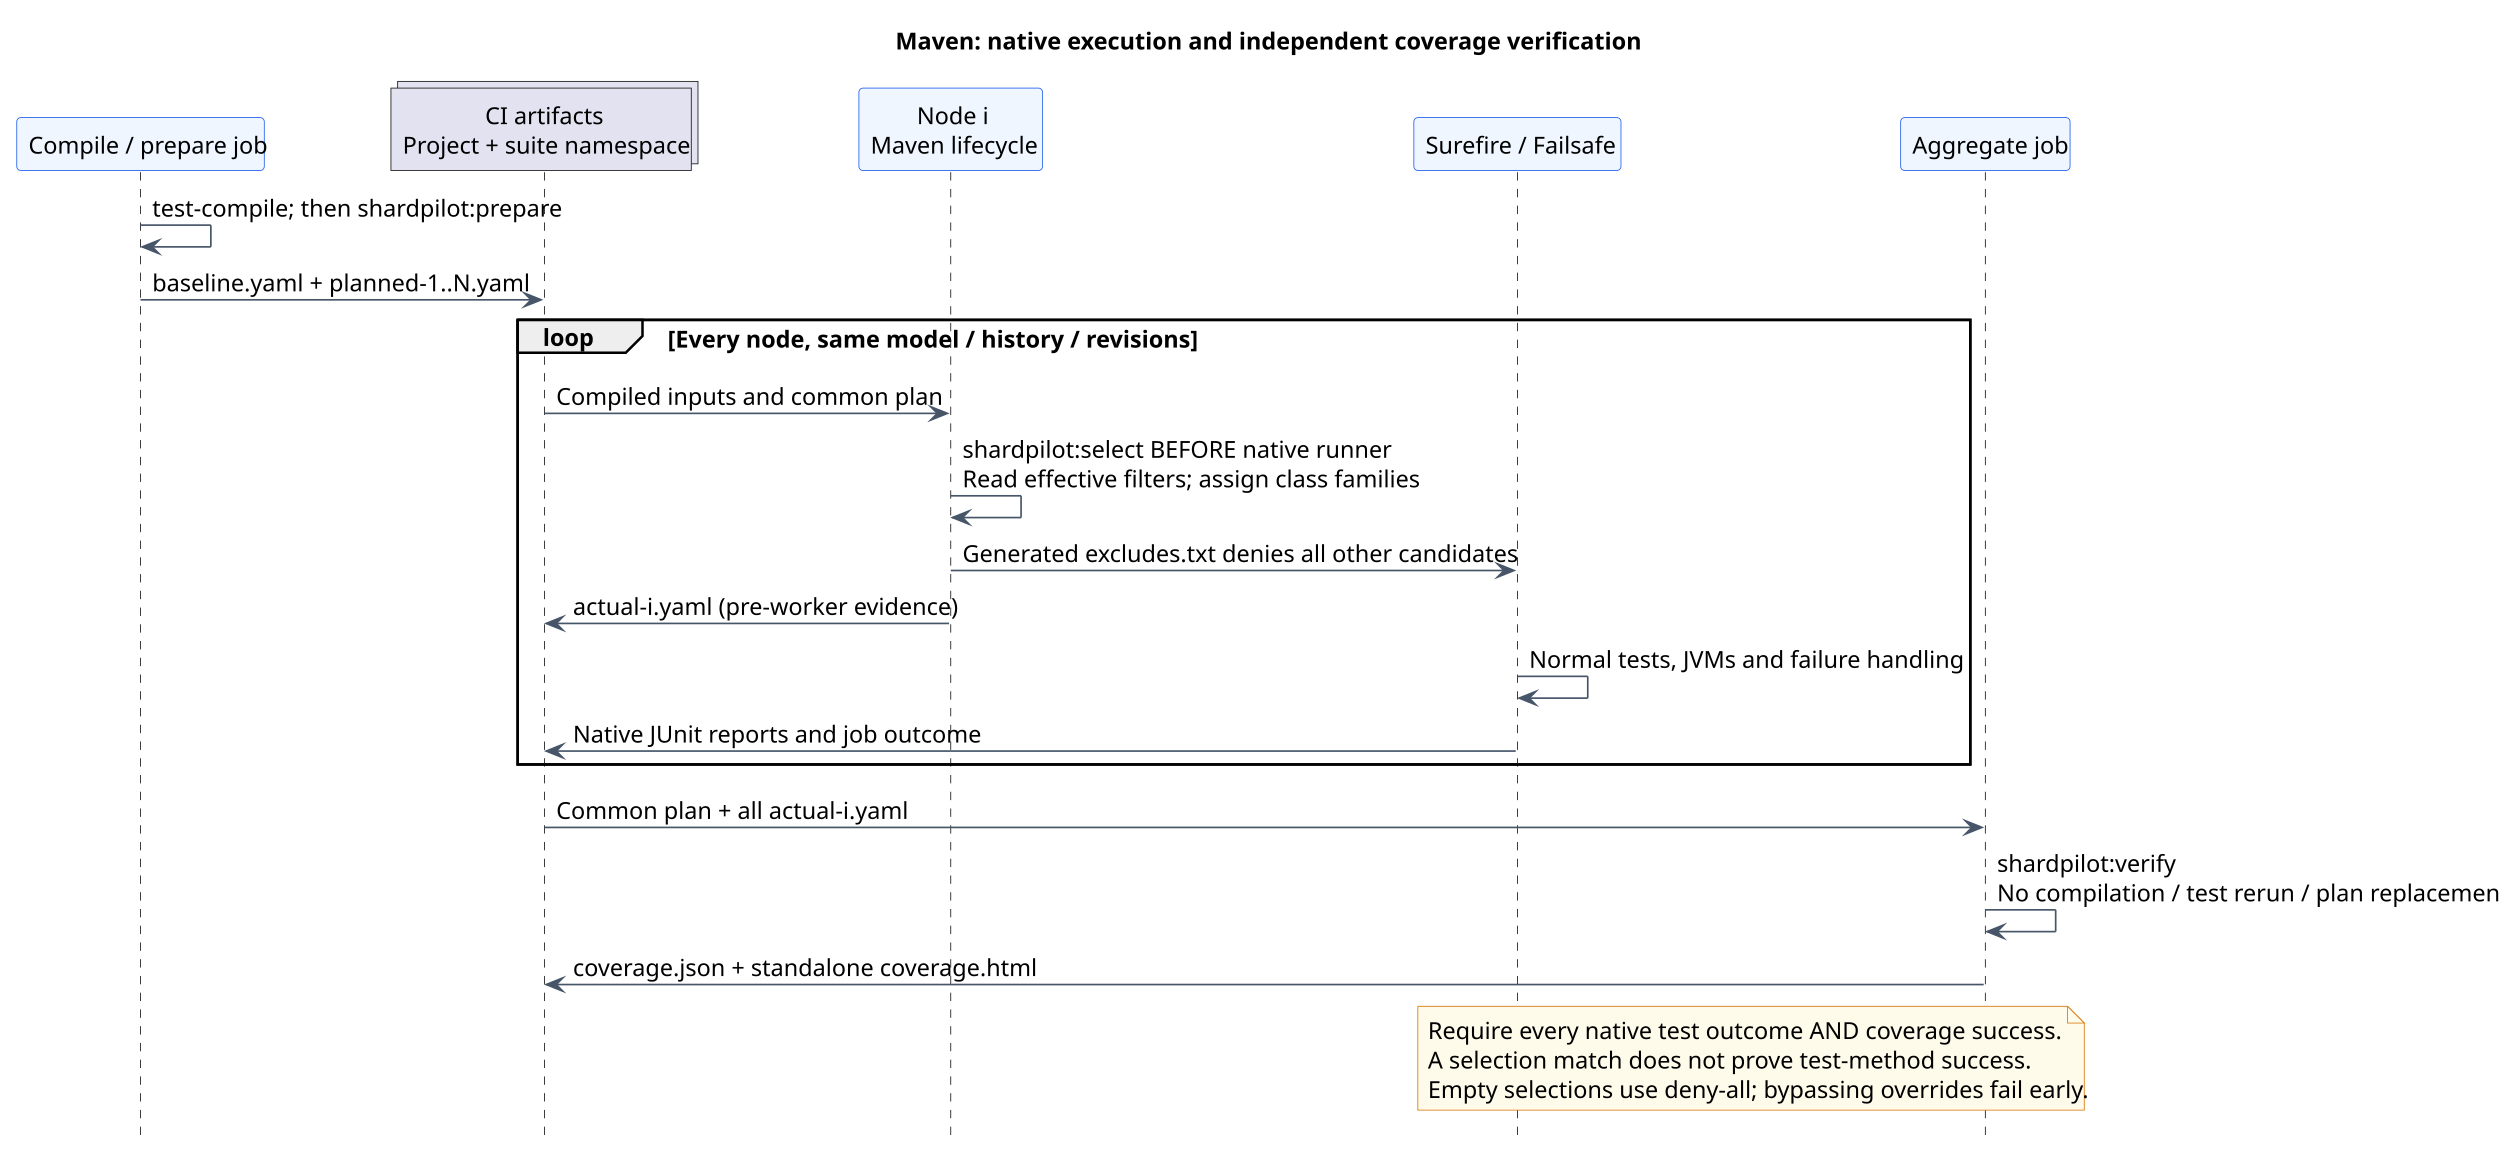
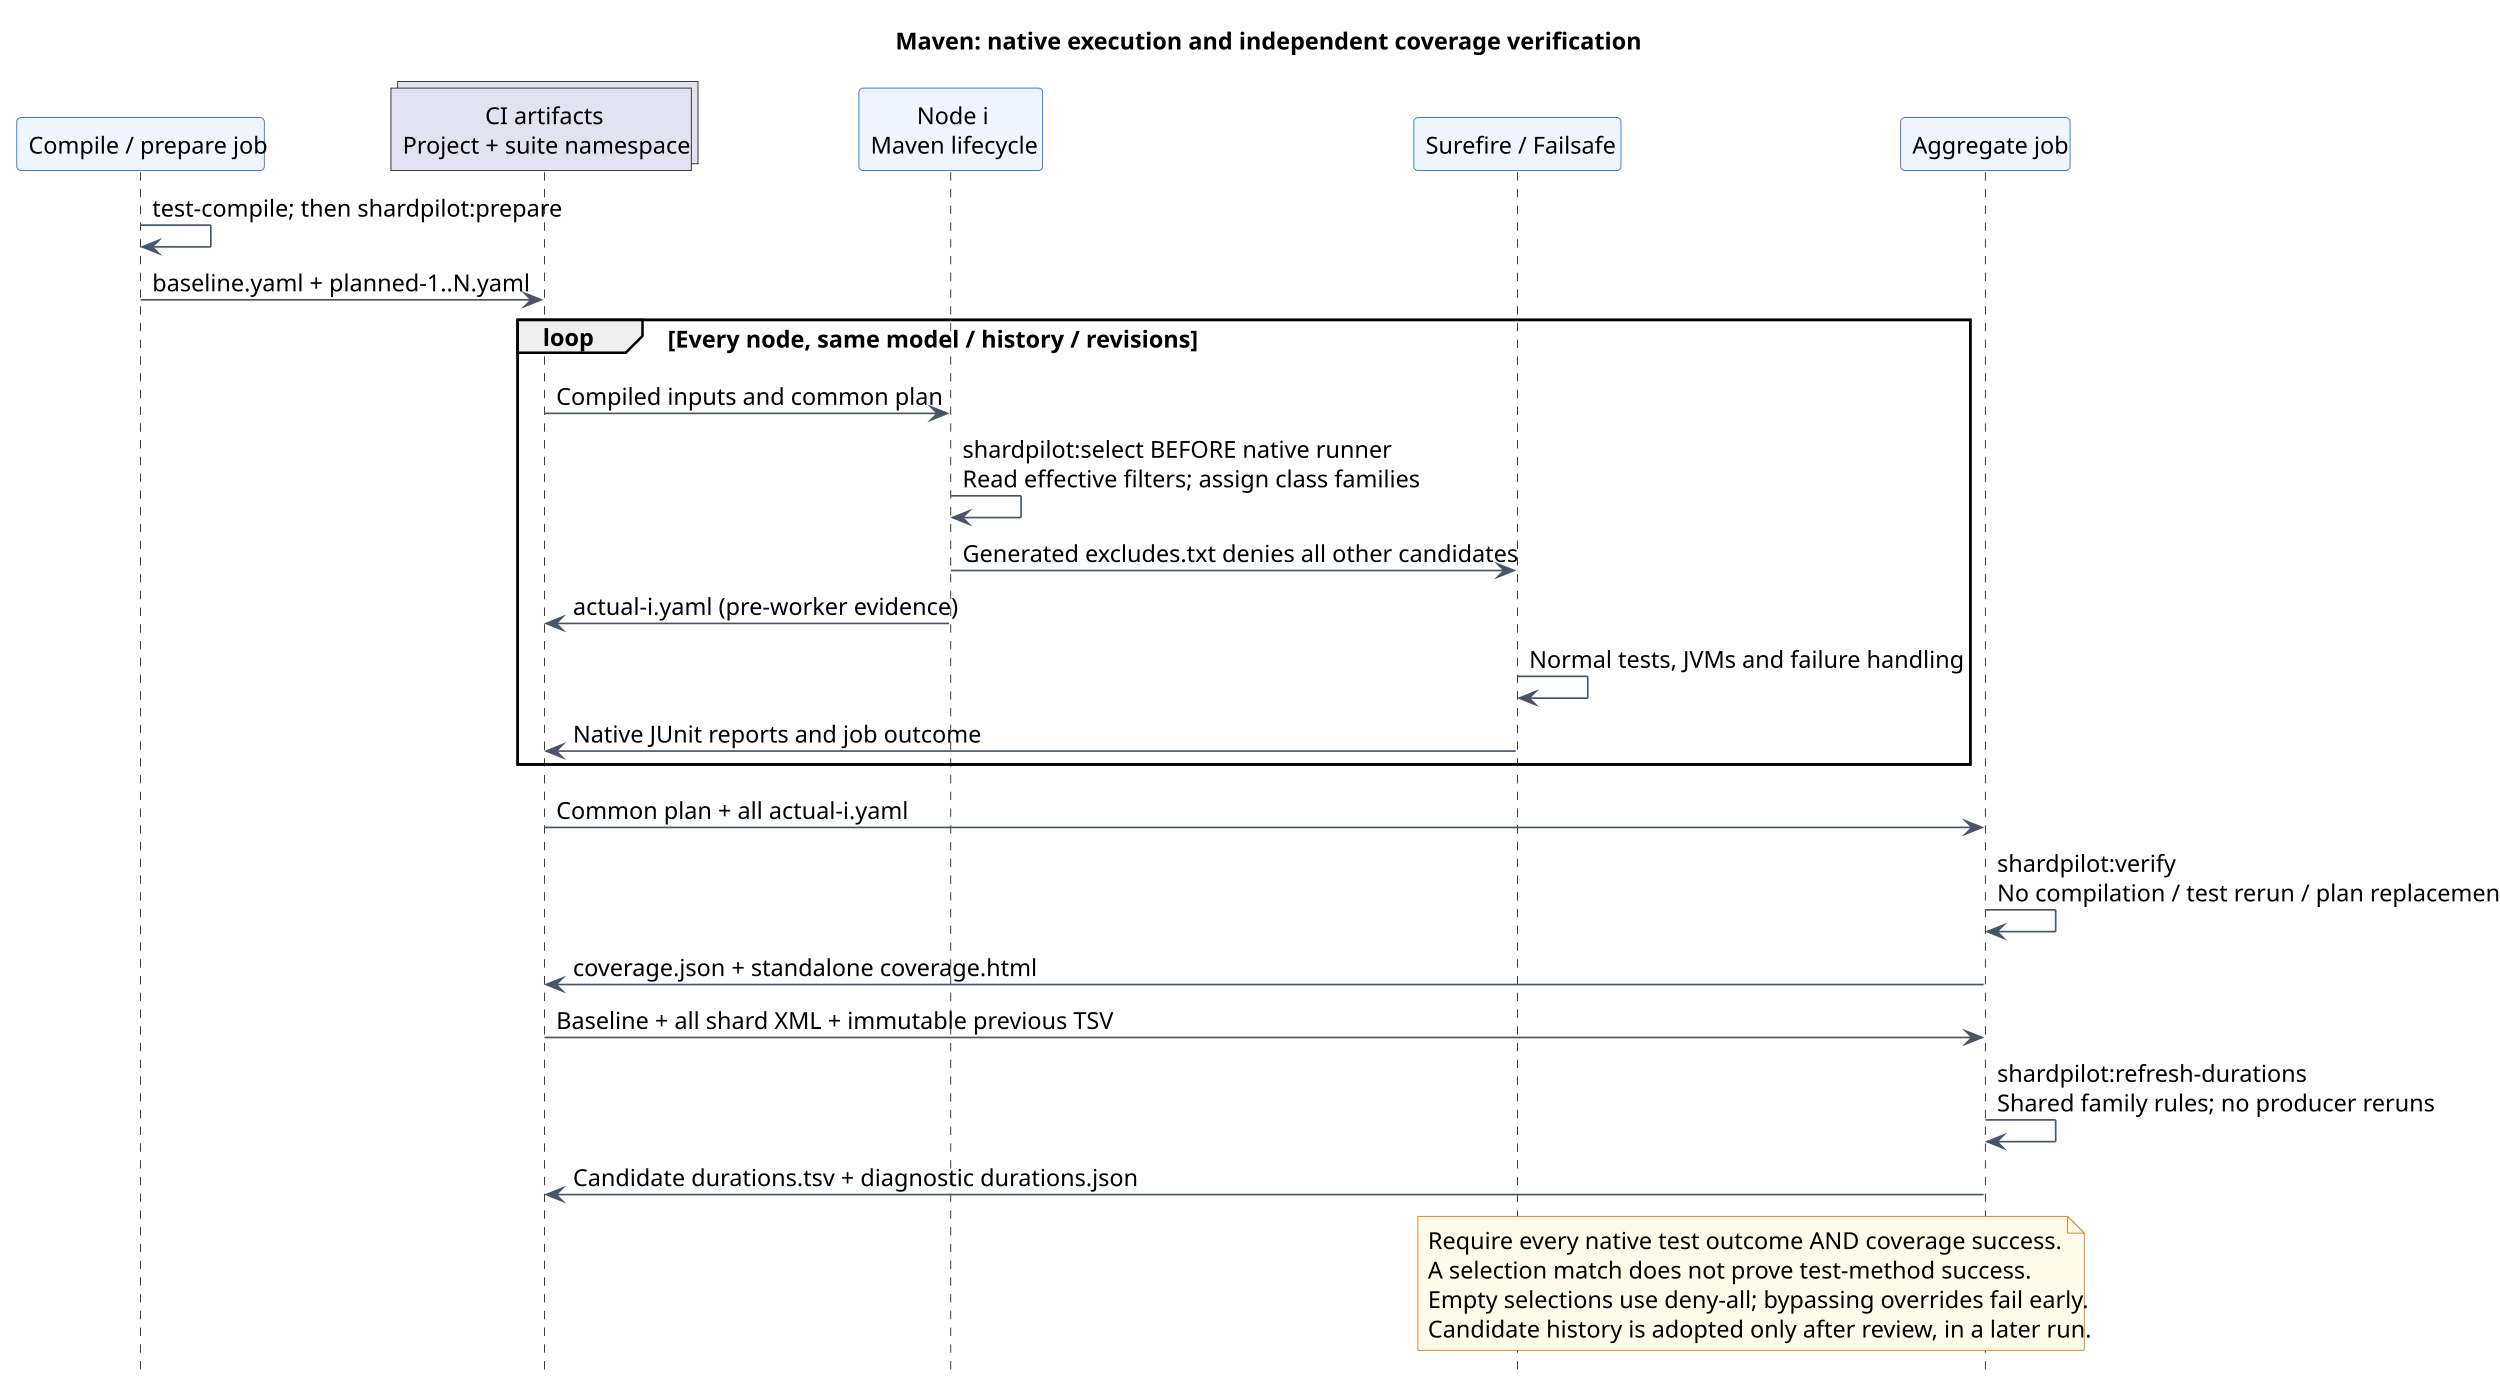
- <svg xmlns="http://www.w3.org/2000/svg" contentStyleType="text/css" height="689px" preserveAspectRatio="none" style="width:1493px;height:689px;background:#FFFFFF;" version="1.1" viewBox="0 0 1493 689" width="1493px" zoomAndPan="magnify">
+ <svg xmlns="http://www.w3.org/2000/svg" contentStyleType="text/css" height="832px" preserveAspectRatio="none" style="width:1493px;height:832px;background:#FFFFFF;" version="1.1" viewBox="0 0 1493 832" width="1493px" zoomAndPan="magnify">
  <defs />
  <g font-family="sans-serif">
    <g class="title">
      <text fill="#000" font-size="14" font-weight="700" lengthAdjust="spacing" textLength="421.668" x="534.729" y="29.533">Maven: native execution and independent coverage verification</text>
    </g>
    <rect fill="none" height="265.484" style="stroke:#000;stroke-width:1.5;" width="867.493" x="309.157" y="191.047" />
    <g class="participant-lifeline" id="part1-lifeline">
      <g>
-         <rect fill="#000" fill-opacity="0" height="575.969" width="8" x="80.424" y="102.828" />
-         <line style="stroke:#181818;stroke-width:0.5;stroke-dasharray:5,5;" x1="83.924" x2="83.924" y1="102.828" y2="678.797" />
+         <rect fill="#000" fill-opacity="0" height="719.016" width="8" x="80.424" y="102.828" />
+         <line style="stroke:#181818;stroke-width:0.5;stroke-dasharray:5,5;" x1="83.924" x2="83.924" y1="102.828" y2="821.844" />
      </g>
    </g>
    <g class="participant-lifeline" id="part2-lifeline">
      <g>
-         <rect fill="#000" fill-opacity="0" height="575.969" width="8" x="321.657" y="102.828" />
-         <line style="stroke:#181818;stroke-width:0.5;stroke-dasharray:5,5;" x1="325.157" x2="325.157" y1="102.828" y2="678.797" />
+         <rect fill="#000" fill-opacity="0" height="719.016" width="8" x="321.657" y="102.828" />
+         <line style="stroke:#181818;stroke-width:0.5;stroke-dasharray:5,5;" x1="325.157" x2="325.157" y1="102.828" y2="821.844" />
      </g>
    </g>
    <g class="participant-lifeline" id="part3-lifeline">
      <g>
-         <rect fill="#000" fill-opacity="0" height="575.969" width="8" x="564.284" y="102.828" />
-         <line style="stroke:#181818;stroke-width:0.5;stroke-dasharray:5,5;" x1="567.784" x2="567.784" y1="102.828" y2="678.797" />
+         <rect fill="#000" fill-opacity="0" height="719.016" width="8" x="564.284" y="102.828" />
+         <line style="stroke:#181818;stroke-width:0.5;stroke-dasharray:5,5;" x1="567.784" x2="567.784" y1="102.828" y2="821.844" />
      </g>
    </g>
    <g class="participant-lifeline" id="part4-lifeline">
      <g>
-         <rect fill="#000" fill-opacity="0" height="575.969" width="8" x="902.703" y="102.828" />
-         <line style="stroke:#181818;stroke-width:0.5;stroke-dasharray:5,5;" x1="906.203" x2="906.203" y1="102.828" y2="678.797" />
+         <rect fill="#000" fill-opacity="0" height="719.016" width="8" x="902.703" y="102.828" />
+         <line style="stroke:#181818;stroke-width:0.5;stroke-dasharray:5,5;" x1="906.203" x2="906.203" y1="102.828" y2="821.844" />
      </g>
    </g>
    <g class="participant-lifeline" id="part5-lifeline">
      <g>
-         <rect fill="#000" fill-opacity="0" height="575.969" width="8" x="1182.15" y="102.828" />
-         <line style="stroke:#181818;stroke-width:0.5;stroke-dasharray:5,5;" x1="1185.65" x2="1185.65" y1="102.828" y2="678.797" />
+         <rect fill="#000" fill-opacity="0" height="719.016" width="8" x="1182.15" y="102.828" />
+         <line style="stroke:#181818;stroke-width:0.5;stroke-dasharray:5,5;" x1="1185.65" x2="1185.65" y1="102.828" y2="821.844" />
      </g>
    </g>
    <g class="participant participant-head" id="part1-head">
      <rect fill="#EFF6FF" height="31.609" rx="2.5" ry="2.5" style="stroke:#2563EB;stroke-width:0.5;" width="147.848" x="10" y="70.219" />
      <text fill="#000" font-size="14" lengthAdjust="spacing" textLength="133.848" x="17" y="91.752">Compile / prepare job</text>
    </g>
    <g class="participant participant-head" id="part2-head">
      <rect fill="#E2E2F0" height="49.219" style="stroke:#181818;stroke-width:0.5;" width="179.368" x="237.473" y="48.609" />
      <rect fill="#E2E2F0" height="49.219" style="stroke:#181818;stroke-width:0.5;" width="179.368" x="233.473" y="52.609" />
      <text fill="#000" font-size="14" lengthAdjust="spacing" textLength="66.903" x="289.706" y="74.143">CI artifacts</text>
      <text fill="#000" font-size="14" lengthAdjust="spacing" textLength="165.368" x="240.473" y="91.752">Project + suite namespace</text>
    </g>
    <g class="participant participant-head" id="part3-head">
      <rect fill="#EFF6FF" height="49.219" rx="2.5" ry="2.5" style="stroke:#2563EB;stroke-width:0.5;" width="109.703" x="512.933" y="52.609" />
      <text fill="#000" font-size="14" lengthAdjust="spacing" textLength="40.469" x="547.55" y="74.143">Node i</text>
      <text fill="#000" font-size="14" lengthAdjust="spacing" textLength="95.703" x="519.933" y="91.752">Maven lifecycle</text>
    </g>
    <g class="participant participant-head" id="part4-head">
      <rect fill="#EFF6FF" height="31.609" rx="2.5" ry="2.5" style="stroke:#2563EB;stroke-width:0.5;" width="123.71" x="844.348" y="70.219" />
      <text fill="#000" font-size="14" lengthAdjust="spacing" textLength="109.71" x="851.348" y="91.752">Surefire / Failsafe</text>
    </g>
    <g class="participant participant-head" id="part5-head">
      <rect fill="#EFF6FF" height="31.609" rx="2.5" ry="2.5" style="stroke:#2563EB;stroke-width:0.5;" width="101.179" x="1135.061" y="70.219" />
      <text fill="#000" font-size="14" lengthAdjust="spacing" textLength="87.179" x="1142.061" y="91.752">Aggregate job</text>
    </g>
    <g class="message" id="msg1">
      <line style="stroke:#475569;stroke-width:1;" x1="83.924" x2="125.924" y1="134.438" y2="134.438" />
      <line style="stroke:#475569;stroke-width:1;" x1="125.924" x2="125.924" y1="134.438" y2="147.438" />
      <line style="stroke:#475569;stroke-width:1;" x1="84.924" x2="125.924" y1="147.438" y2="147.438" />
      <polygon fill="#475569" points="94.924,143.438,84.924,147.438,94.924,151.438,90.924,147.438" style="stroke:#475569;stroke-width:1;stroke-linejoin:miter;stroke-miterlimit:10;" />
      <text fill="#000" font-size="14" lengthAdjust="spacing" textLength="227.233" x="90.924" y="129.361">test-compile; then shardpilot:prepare</text>
    </g>
    <g class="message" id="msg2">
      <polygon fill="#475569" points="313.157,175.047,323.157,179.047,313.157,183.047,317.157,179.047" style="stroke:#475569;stroke-width:1;stroke-linejoin:miter;stroke-miterlimit:10;" />
      <line style="stroke:#475569;stroke-width:1;" x1="83.924" x2="319.157" y1="179.047" y2="179.047" />
      <text fill="#000" font-size="14" lengthAdjust="spacing" textLength="215.168" x="90.924" y="173.971">baseline.yaml + planned-1..N.yaml</text>
    </g>
    <path d="M309.157,191.047 L383.702,191.047 L383.702,200.656 L373.702,210.656 L309.157,210.656 L309.157,191.047" fill="#EEE" style="stroke:#000;stroke-width:1.5;" />
    <rect fill="none" height="265.484" style="stroke:#000;stroke-width:1.5;" width="867.493" x="309.157" y="191.047" />
    <text fill="#000" font-size="14" font-weight="700" lengthAdjust="spacing" textLength="29.545" x="324.157" y="206.58">loop</text>
    <text fill="#000" font-size="14" font-weight="700" lengthAdjust="spacing" textLength="304.992" x="398.702" y="207.58">[Every node, same model / history / revisions]</text>
    <g class="message" id="msg3">
      <polygon fill="#475569" points="555.784,242.875,565.784,246.875,555.784,250.875,559.784,246.875" style="stroke:#475569;stroke-width:1;stroke-linejoin:miter;stroke-miterlimit:10;" />
      <line style="stroke:#475569;stroke-width:1;" x1="325.157" x2="561.784" y1="246.875" y2="246.875" />
      <text fill="#000" font-size="14" lengthAdjust="spacing" textLength="215.564" x="332.157" y="241.799">Compiled inputs and common plan</text>
    </g>
    <g class="message" id="msg4">
      <line style="stroke:#475569;stroke-width:1;" x1="567.784" x2="609.784" y1="296.094" y2="296.094" />
      <line style="stroke:#475569;stroke-width:1;" x1="609.784" x2="609.784" y1="296.094" y2="309.094" />
      <line style="stroke:#475569;stroke-width:1;" x1="568.784" x2="609.784" y1="309.094" y2="309.094" />
      <polygon fill="#475569" points="578.784,305.094,568.784,309.094,578.784,313.094,574.784,309.094" style="stroke:#475569;stroke-width:1;stroke-linejoin:miter;stroke-miterlimit:10;" />
      <text fill="#000" font-size="14" lengthAdjust="spacing" textLength="248.227" x="574.784" y="273.408">shardpilot:select BEFORE native runner</text>
      <text fill="#000" font-size="14" lengthAdjust="spacing" textLength="262.213" x="574.784" y="291.018">Read effective filters; assign class families</text>
    </g>
    <g class="message" id="msg5">
      <polygon fill="#475569" points="894.203,336.703,904.203,340.703,894.203,344.703,898.203,340.703" style="stroke:#475569;stroke-width:1;stroke-linejoin:miter;stroke-miterlimit:10;" />
      <line style="stroke:#475569;stroke-width:1;" x1="567.784" x2="900.203" y1="340.703" y2="340.703" />
      <text fill="#000" font-size="14" lengthAdjust="spacing" textLength="314.419" x="574.784" y="335.627">Generated excludes.txt denies all other candidates</text>
    </g>
    <g class="message" id="msg6">
      <polygon fill="#475569" points="336.157,368.313,326.157,372.313,336.157,376.313,332.157,372.313" style="stroke:#475569;stroke-width:1;stroke-linejoin:miter;stroke-miterlimit:10;" />
      <line style="stroke:#475569;stroke-width:1;" x1="330.157" x2="566.784" y1="372.313" y2="372.313" />
      <text fill="#000" font-size="14" lengthAdjust="spacing" textLength="218.627" x="342.157" y="367.236">actual-i.yaml (pre-worker evidence)</text>
    </g>
    <g class="message" id="msg7">
      <line style="stroke:#475569;stroke-width:1;" x1="906.203" x2="948.203" y1="403.922" y2="403.922" />
      <line style="stroke:#475569;stroke-width:1;" x1="948.203" x2="948.203" y1="403.922" y2="416.922" />
      <line style="stroke:#475569;stroke-width:1;" x1="907.203" x2="948.203" y1="416.922" y2="416.922" />
      <polygon fill="#475569" points="917.203,412.922,907.203,416.922,917.203,420.922,913.203,416.922" style="stroke:#475569;stroke-width:1;stroke-linejoin:miter;stroke-miterlimit:10;" />
      <text fill="#000" font-size="14" lengthAdjust="spacing" textLength="247.447" x="913.203" y="398.846">Normal tests, JVMs and failure handling</text>
    </g>
    <g class="message" id="msg8">
      <polygon fill="#475569" points="336.157,444.531,326.157,448.531,336.157,452.531,332.157,448.531" style="stroke:#475569;stroke-width:1;stroke-linejoin:miter;stroke-miterlimit:10;" />
      <line style="stroke:#475569;stroke-width:1;" x1="330.157" x2="905.203" y1="448.531" y2="448.531" />
      <text fill="#000" font-size="14" lengthAdjust="spacing" textLength="230.337" x="342.157" y="443.455">Native JUnit reports and job outcome</text>
    </g>
    <g class="message" id="msg9">
      <polygon fill="#475569" points="1173.65,490.141,1183.65,494.141,1173.65,498.141,1177.65,494.141" style="stroke:#475569;stroke-width:1;stroke-linejoin:miter;stroke-miterlimit:10;" />
      <line style="stroke:#475569;stroke-width:1;" x1="325.157" x2="1179.65" y1="494.141" y2="494.141" />
      <text fill="#000" font-size="14" lengthAdjust="spacing" textLength="199.582" x="332.157" y="489.064">Common plan + all actual-i.yaml</text>
    </g>
    <g class="message" id="msg10">
      <line style="stroke:#475569;stroke-width:1;" x1="1185.65" x2="1227.65" y1="543.359" y2="543.359" />
      <line style="stroke:#475569;stroke-width:1;" x1="1227.65" x2="1227.65" y1="543.359" y2="556.359" />
      <line style="stroke:#475569;stroke-width:1;" x1="1186.65" x2="1227.65" y1="556.359" y2="556.359" />
      <polygon fill="#475569" points="1196.65,552.359,1186.65,556.359,1196.65,560.359,1192.65,556.359" style="stroke:#475569;stroke-width:1;stroke-linejoin:miter;stroke-miterlimit:10;" />
      <text fill="#000" font-size="14" lengthAdjust="spacing" textLength="98.041" x="1192.65" y="520.674">shardpilot:verify</text>
      <text fill="#000" font-size="14" lengthAdjust="spacing" textLength="282.475" x="1192.65" y="538.283">No compilation / test rerun / plan replacement</text>
    </g>
    <g class="message" id="msg11">
      <polygon fill="#475569" points="336.157,583.969,326.157,587.969,336.157,591.969,332.157,587.969" style="stroke:#475569;stroke-width:1;stroke-linejoin:miter;stroke-miterlimit:10;" />
      <line style="stroke:#475569;stroke-width:1;" x1="330.157" x2="1184.65" y1="587.969" y2="587.969" />
      <text fill="#000" font-size="14" lengthAdjust="spacing" textLength="263.443" x="342.157" y="582.893">coverage.json + standalone coverage.html</text>
    </g>
-     <path d="M846.728,600.969 L846.728,662.969 L1244.728,662.969 L1244.728,610.969 L1234.728,600.969 L846.728,600.969" fill="#FFFBEB" style="stroke:#D97706;stroke-width:0.5;" />
-     <path d="M1234.728,600.969 L1234.728,610.969 L1244.728,610.969 L1234.728,600.969" fill="#FFFBEB" style="stroke:#D97706;stroke-width:0.5;" />
-     <text fill="#000" font-size="14" lengthAdjust="spacing" textLength="365.723" x="852.728" y="620.502">Require every native test outcome AND coverage success.</text>
-     <text fill="#000" font-size="14" lengthAdjust="spacing" textLength="343.171" x="852.728" y="638.111">A selection match does not prove test-method success.</text>
-     <text fill="#000" font-size="14" lengthAdjust="spacing" textLength="377.398" x="852.728" y="655.721">Empty selections use deny-all; bypassing overrides fail early.</text>
+     <g class="message" id="msg12">
+       <polygon fill="#475569" points="1173.65,615.578,1183.65,619.578,1173.65,623.578,1177.65,619.578" style="stroke:#475569;stroke-width:1;stroke-linejoin:miter;stroke-miterlimit:10;" />
+       <line style="stroke:#475569;stroke-width:1;" x1="325.157" x2="1179.65" y1="619.578" y2="619.578" />
+       <text fill="#000" font-size="14" lengthAdjust="spacing" textLength="323.709" x="332.157" y="614.502">Baseline + all shard XML + immutable previous TSV</text>
+     </g>
+     <g class="message" id="msg13">
+       <line style="stroke:#475569;stroke-width:1;" x1="1185.65" x2="1227.65" y1="668.797" y2="668.797" />
+       <line style="stroke:#475569;stroke-width:1;" x1="1227.65" x2="1227.65" y1="668.797" y2="681.797" />
+       <line style="stroke:#475569;stroke-width:1;" x1="1186.65" x2="1227.65" y1="681.797" y2="681.797" />
+       <polygon fill="#475569" points="1196.65,677.797,1186.65,681.797,1196.65,685.797,1192.65,681.797" style="stroke:#475569;stroke-width:1;stroke-linejoin:miter;stroke-miterlimit:10;" />
+       <text fill="#000" font-size="14" lengthAdjust="spacing" textLength="170.42" x="1192.65" y="646.111">shardpilot:refresh-durations</text>
+       <text fill="#000" font-size="14" lengthAdjust="spacing" textLength="245.896" x="1192.65" y="663.721">Shared family rules; no producer reruns</text>
+     </g>
+     <g class="message" id="msg14">
+       <polygon fill="#475569" points="336.157,709.406,326.157,713.406,336.157,717.406,332.157,713.406" style="stroke:#475569;stroke-width:1;stroke-linejoin:miter;stroke-miterlimit:10;" />
+       <line style="stroke:#475569;stroke-width:1;" x1="330.157" x2="1184.65" y1="713.406" y2="713.406" />
+       <text fill="#000" font-size="14" lengthAdjust="spacing" textLength="317.14" x="342.157" y="708.33">Candidate durations.tsv + diagnostic durations.json</text>
+     </g>
+     <path d="M846.728,726.406 L846.728,806.406 L1244.728,806.406 L1244.728,736.406 L1234.728,726.406 L846.728,726.406" fill="#FFFBEB" style="stroke:#D97706;stroke-width:0.5;" />
+     <path d="M1234.728,726.406 L1234.728,736.406 L1244.728,736.406 L1234.728,726.406" fill="#FFFBEB" style="stroke:#D97706;stroke-width:0.5;" />
+     <text fill="#000" font-size="14" lengthAdjust="spacing" textLength="365.723" x="852.728" y="745.939">Require every native test outcome AND coverage success.</text>
+     <text fill="#000" font-size="14" lengthAdjust="spacing" textLength="343.171" x="852.728" y="763.549">A selection match does not prove test-method success.</text>
+     <text fill="#000" font-size="14" lengthAdjust="spacing" textLength="377.398" x="852.728" y="781.158">Empty selections use deny-all; bypassing overrides fail early.</text>
+     <text fill="#000" font-size="14" lengthAdjust="spacing" textLength="372.757" x="852.728" y="798.768">Candidate history is adopted only after review, in a later run.</text>
  </g>
</svg>
